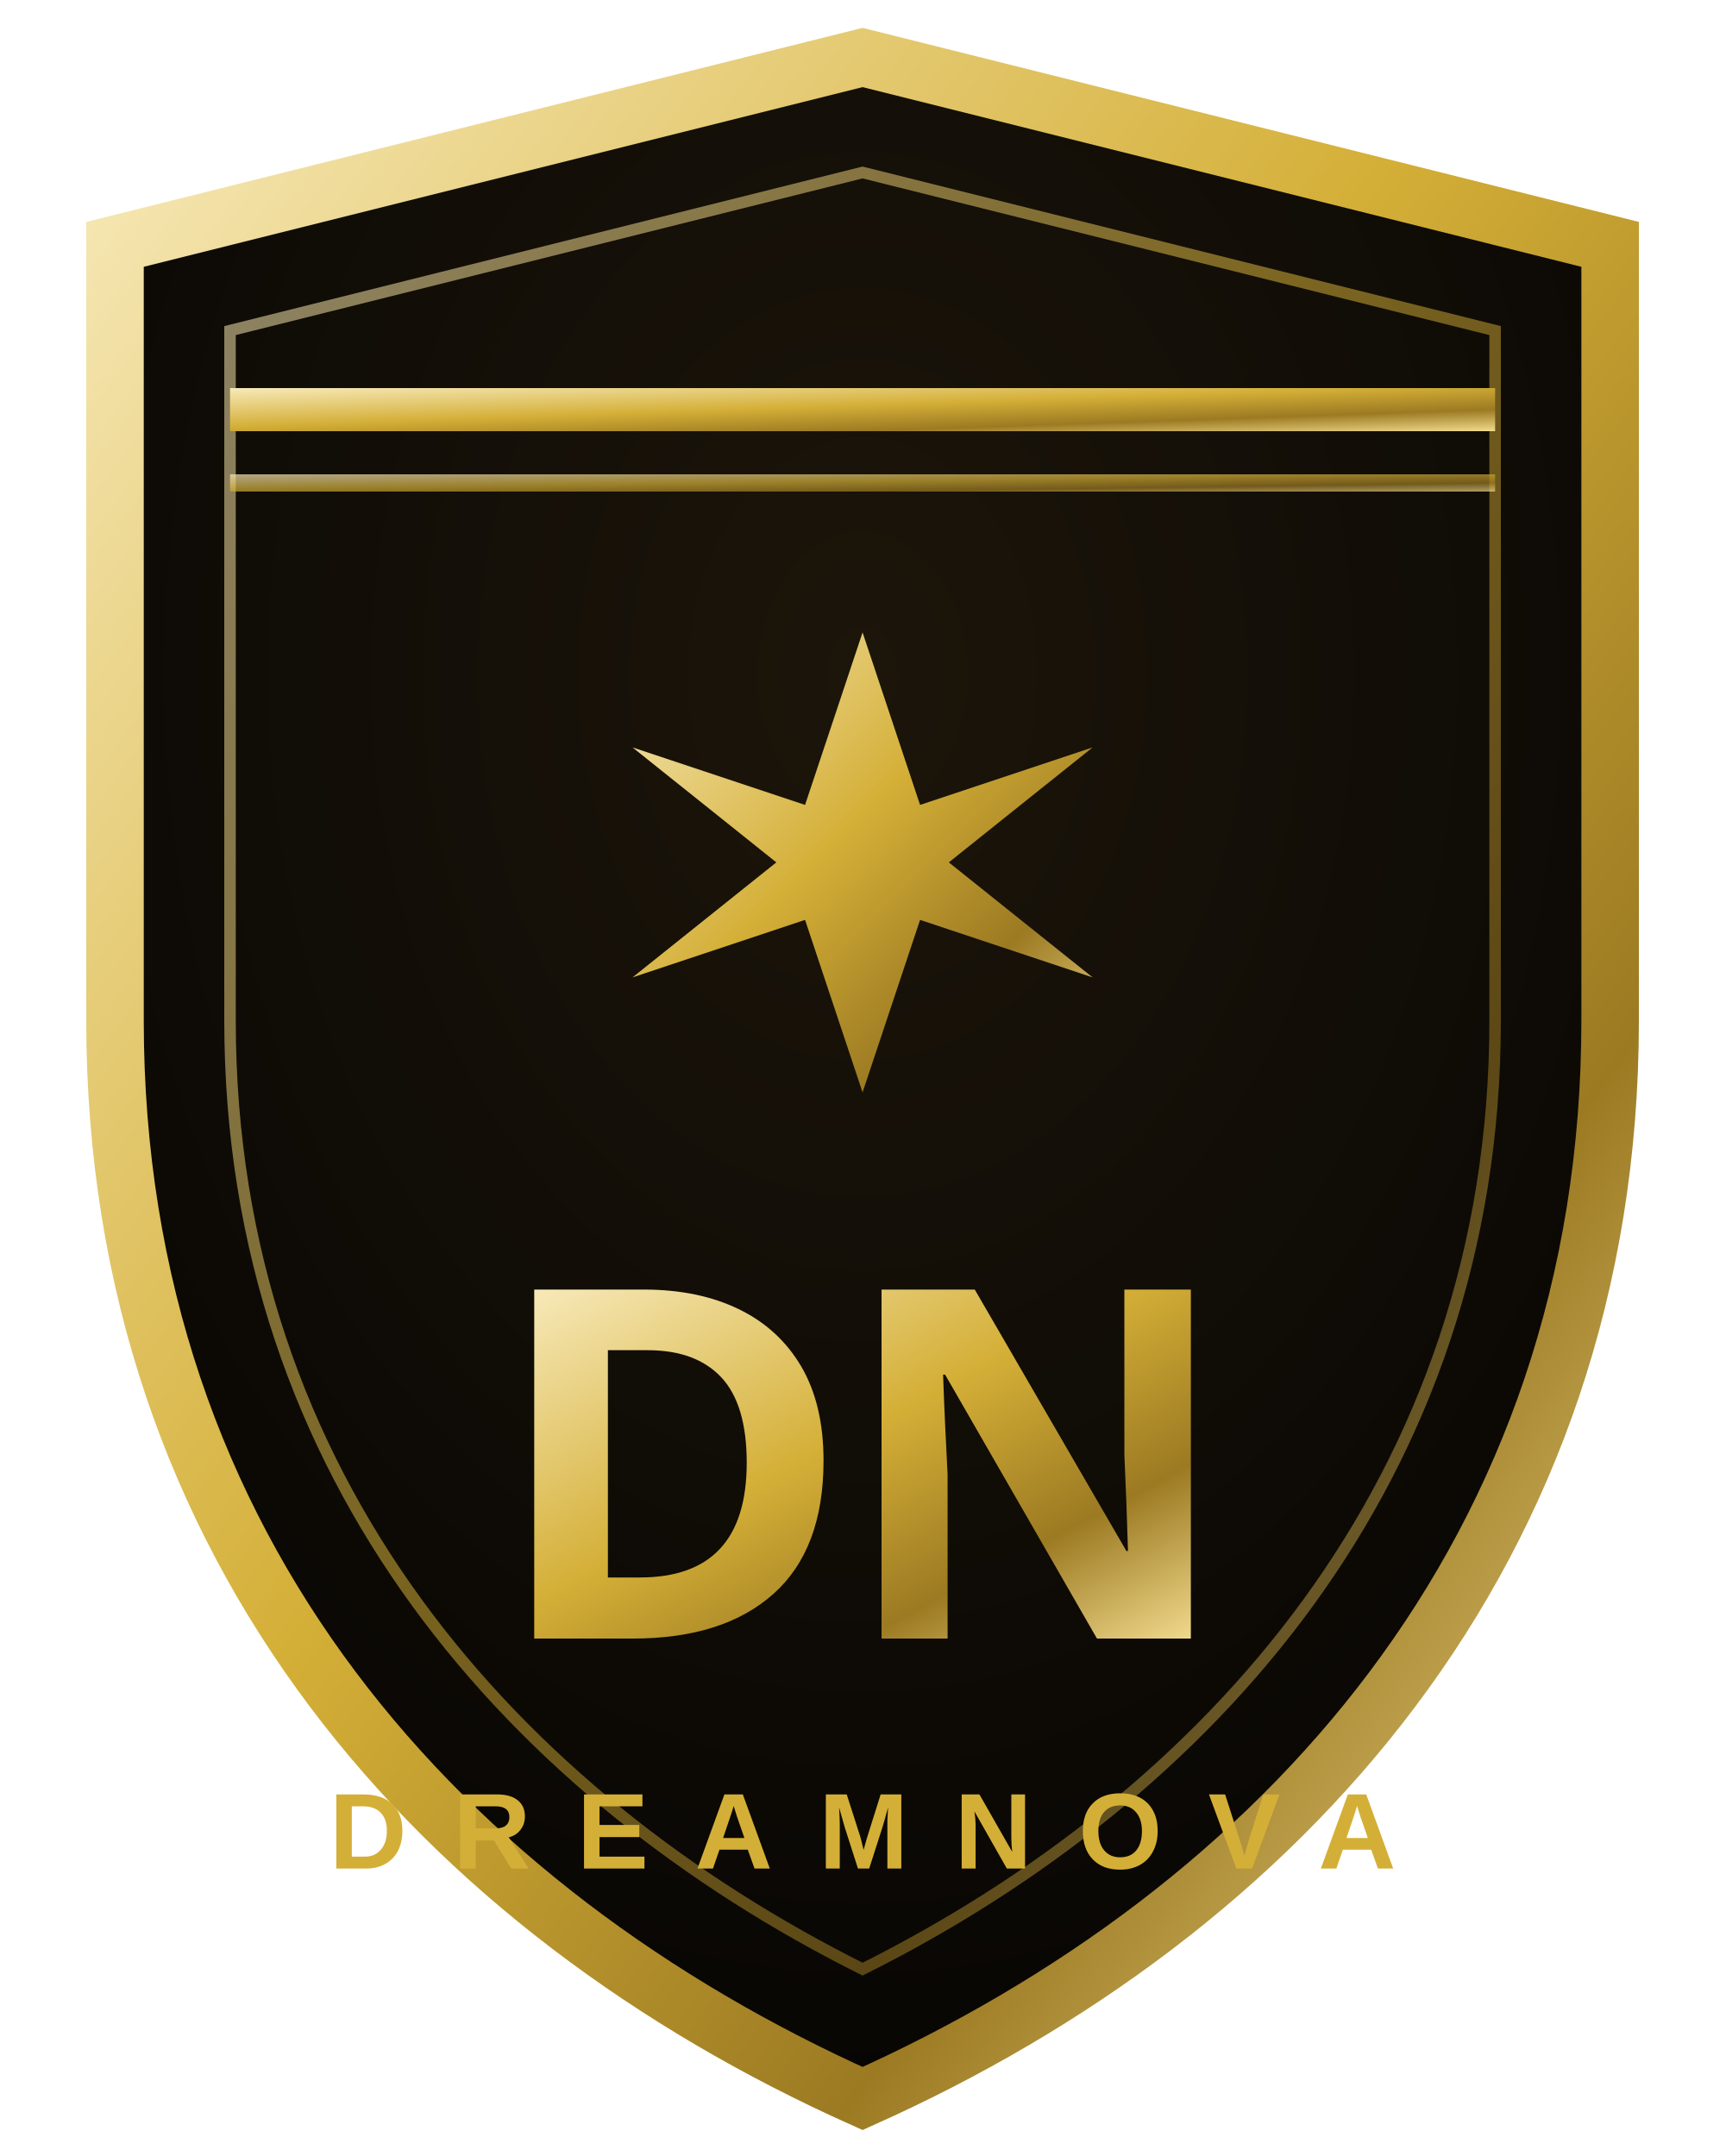
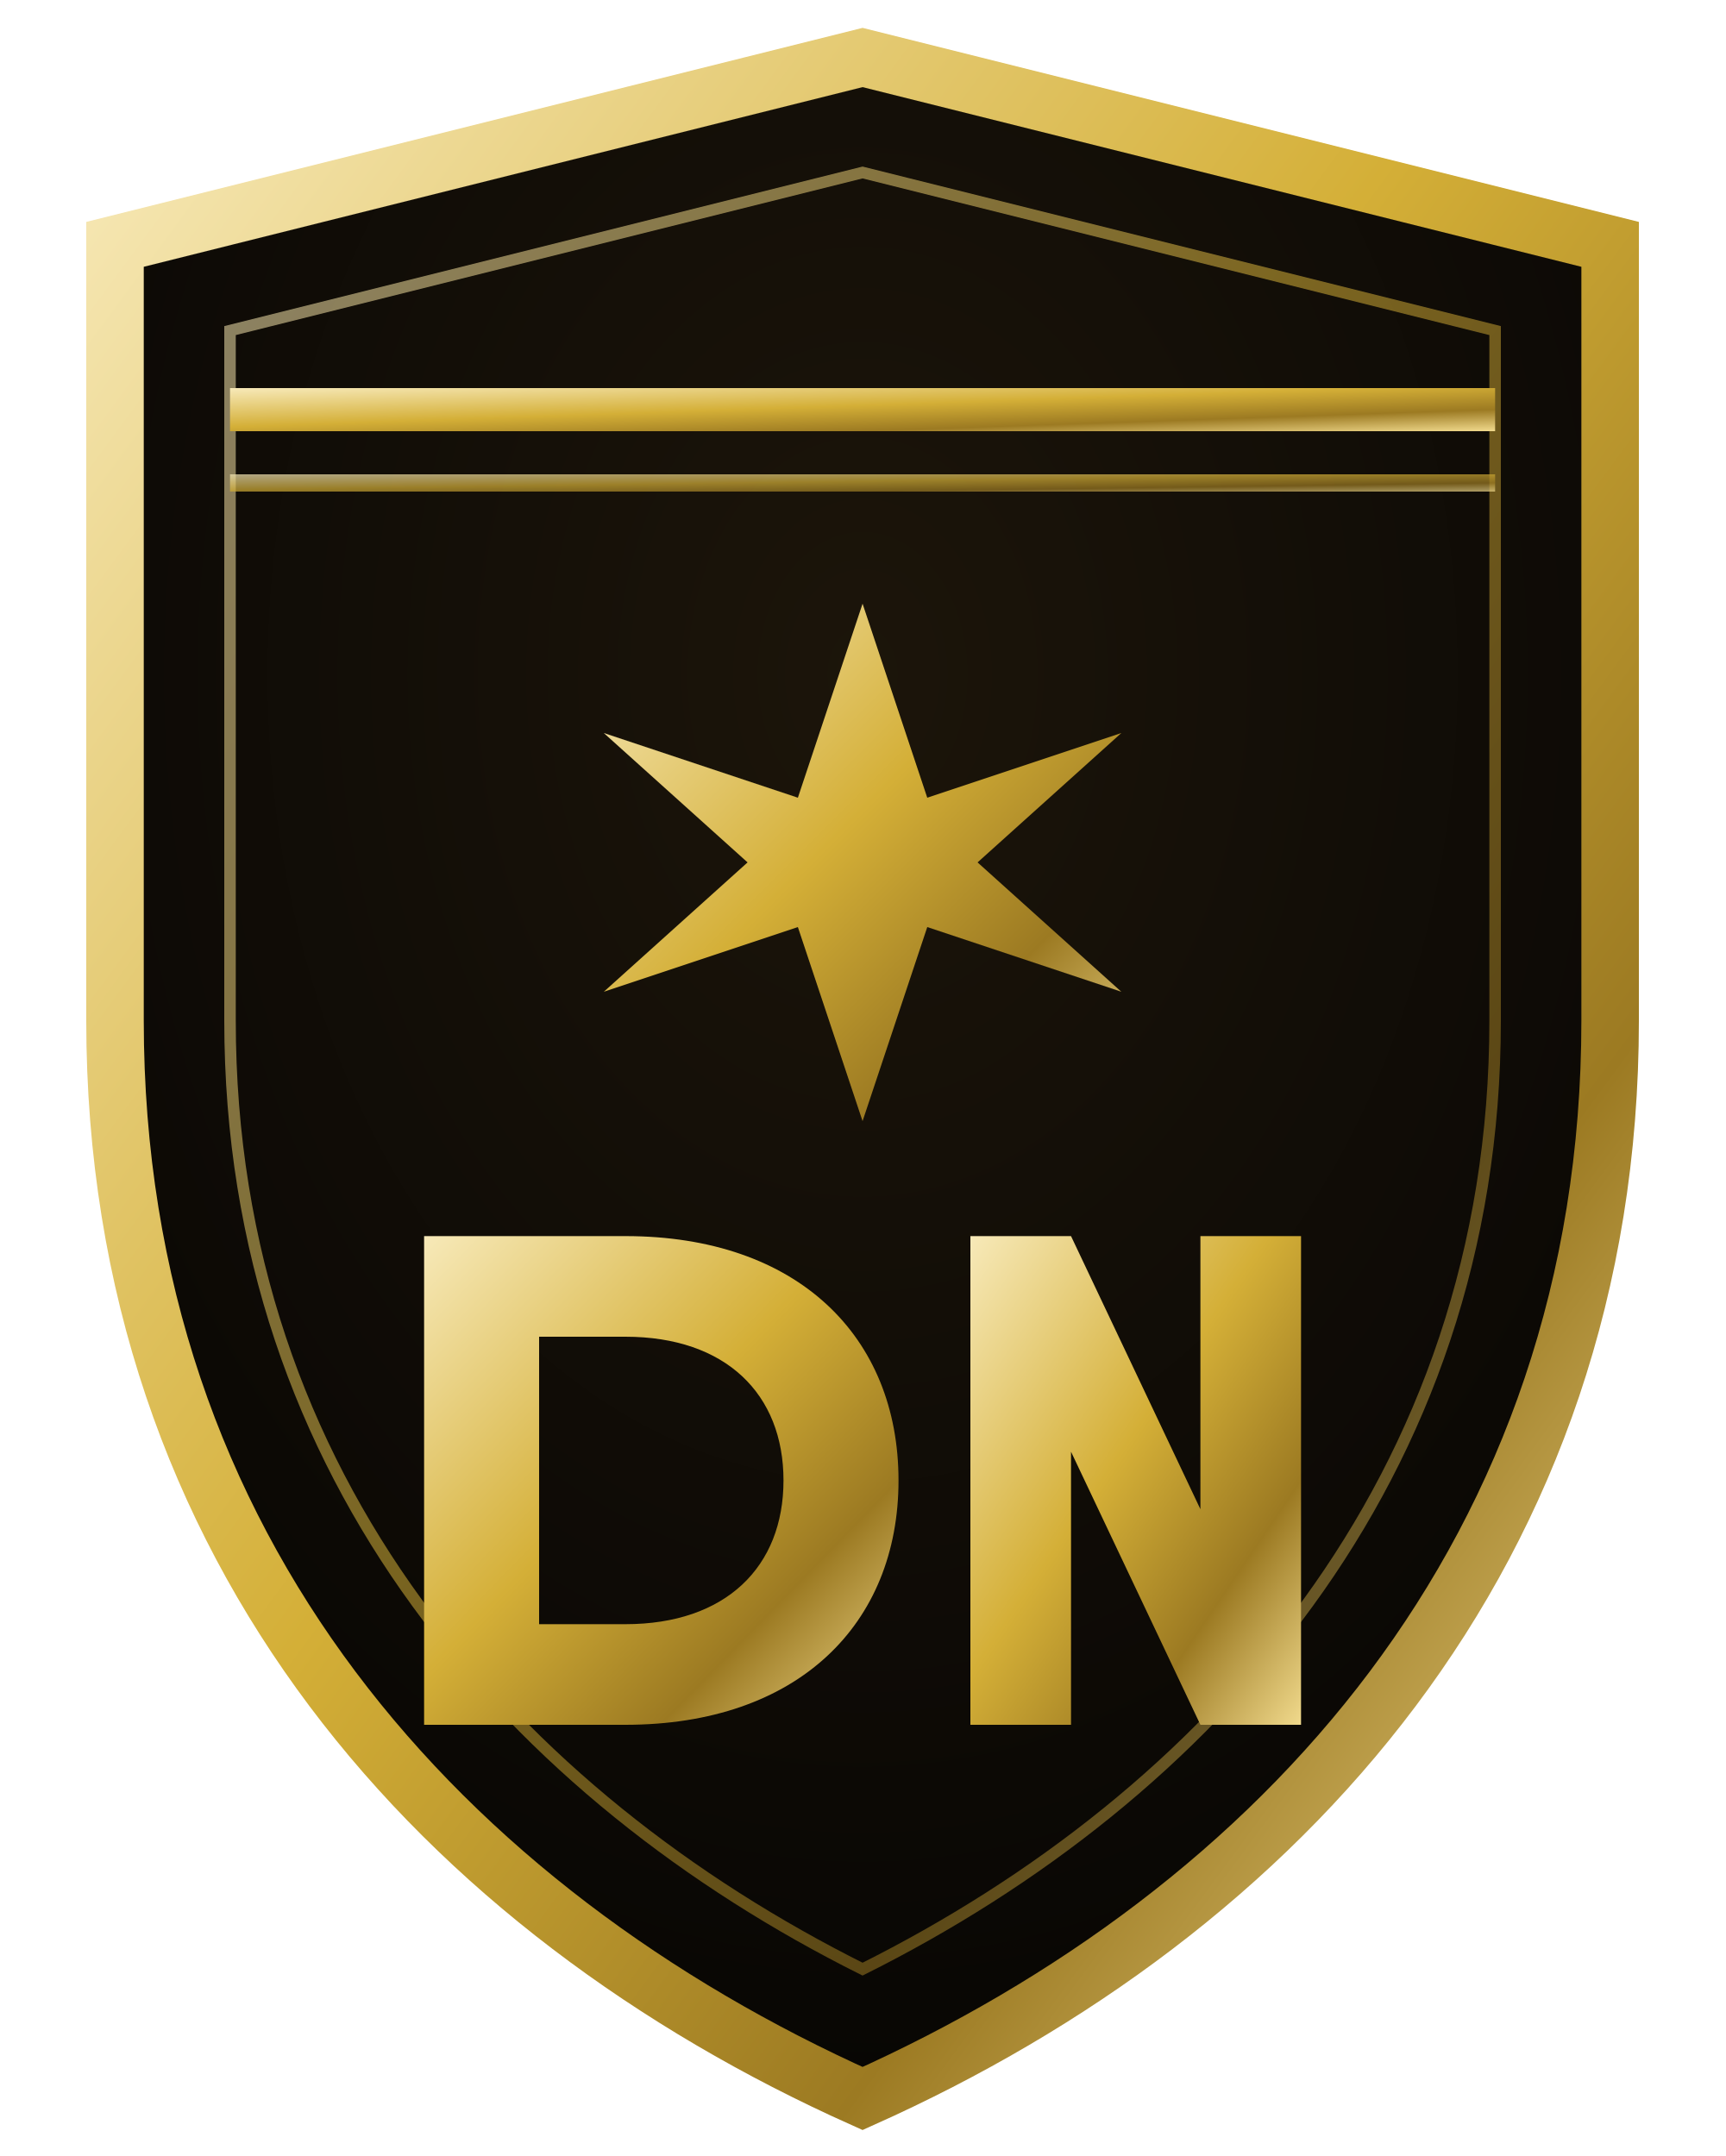
<svg xmlns="http://www.w3.org/2000/svg" viewBox="0 0 120 150" role="img" aria-label="DreamNova">
  <defs>
    <linearGradient id="g" x1="0" y1="0" x2="1" y2="1">
      <stop offset="0" stop-color="#f7e9b8" />
      <stop offset=".45" stop-color="#d4af37" />
      <stop offset=".75" stop-color="#9c7a22" />
      <stop offset="1" stop-color="#f0d98c" />
    </linearGradient>
    <radialGradient id="f" cx=".5" cy=".3" r=".8">
      <stop offset="0" stop-color="#1c150a" />
      <stop offset="1" stop-color="#050403" />
    </radialGradient>
  </defs>
  <path d="M60 4 112 17v54c0 37-23 62-52 75C31 133 8 108 8 71V17z" fill="url(#f)" stroke="url(#g)" stroke-width="4" />
  <path d="M60 12 104 23v48c0 32-20 54-44 66-24-12-44-34-44-66V23z" fill="none" stroke="url(#g)" stroke-width=".8" opacity=".55" />
  <g fill="url(#g)">
    <rect x="16" y="27" width="88" height="3" />
    <rect x="16" y="33" width="88" height="1.2" opacity=".7" />
  </g>
-   <path d="M60 44 64 56 76 52 66 60 76 68 64 64 60 76 56 64 44 68 54 60 44 52 56 56z" fill="url(#g)" />
-   <text x="60" y="114" text-anchor="middle" font-family="Bricolage Grotesque,Arial Black,sans-serif" font-weight="800" font-size="34" letter-spacing="-1" fill="url(#g)">DN</text>
-   <text x="60" y="130" text-anchor="middle" font-family="Manrope,Arial,sans-serif" font-weight="600" font-size="7.5" letter-spacing="3.2" fill="#d4af37">DREAMNOVA</text>
+   <path d="M60 42 64.5 55.5 78 51 68 60 78 69 64.5 64.5 60 78 55.5 64.5 42 69 52 60 42 51 55.5 55.5z" fill="url(#g)" />
+   <g transform="translate(-3.5 0)" fill="url(#g)" fill-rule="evenodd">
+     <path d="M33 86h14c12 0 19 7 19 17s-7 17-19 17H33zM41 93v20h6c7 0 11-4 11-10s-4-10-11-10z" />
+     <path d="M71 120V86h7l9 19V86h7v34h-7l-9-19v19z" />
+   </g>
</svg>
